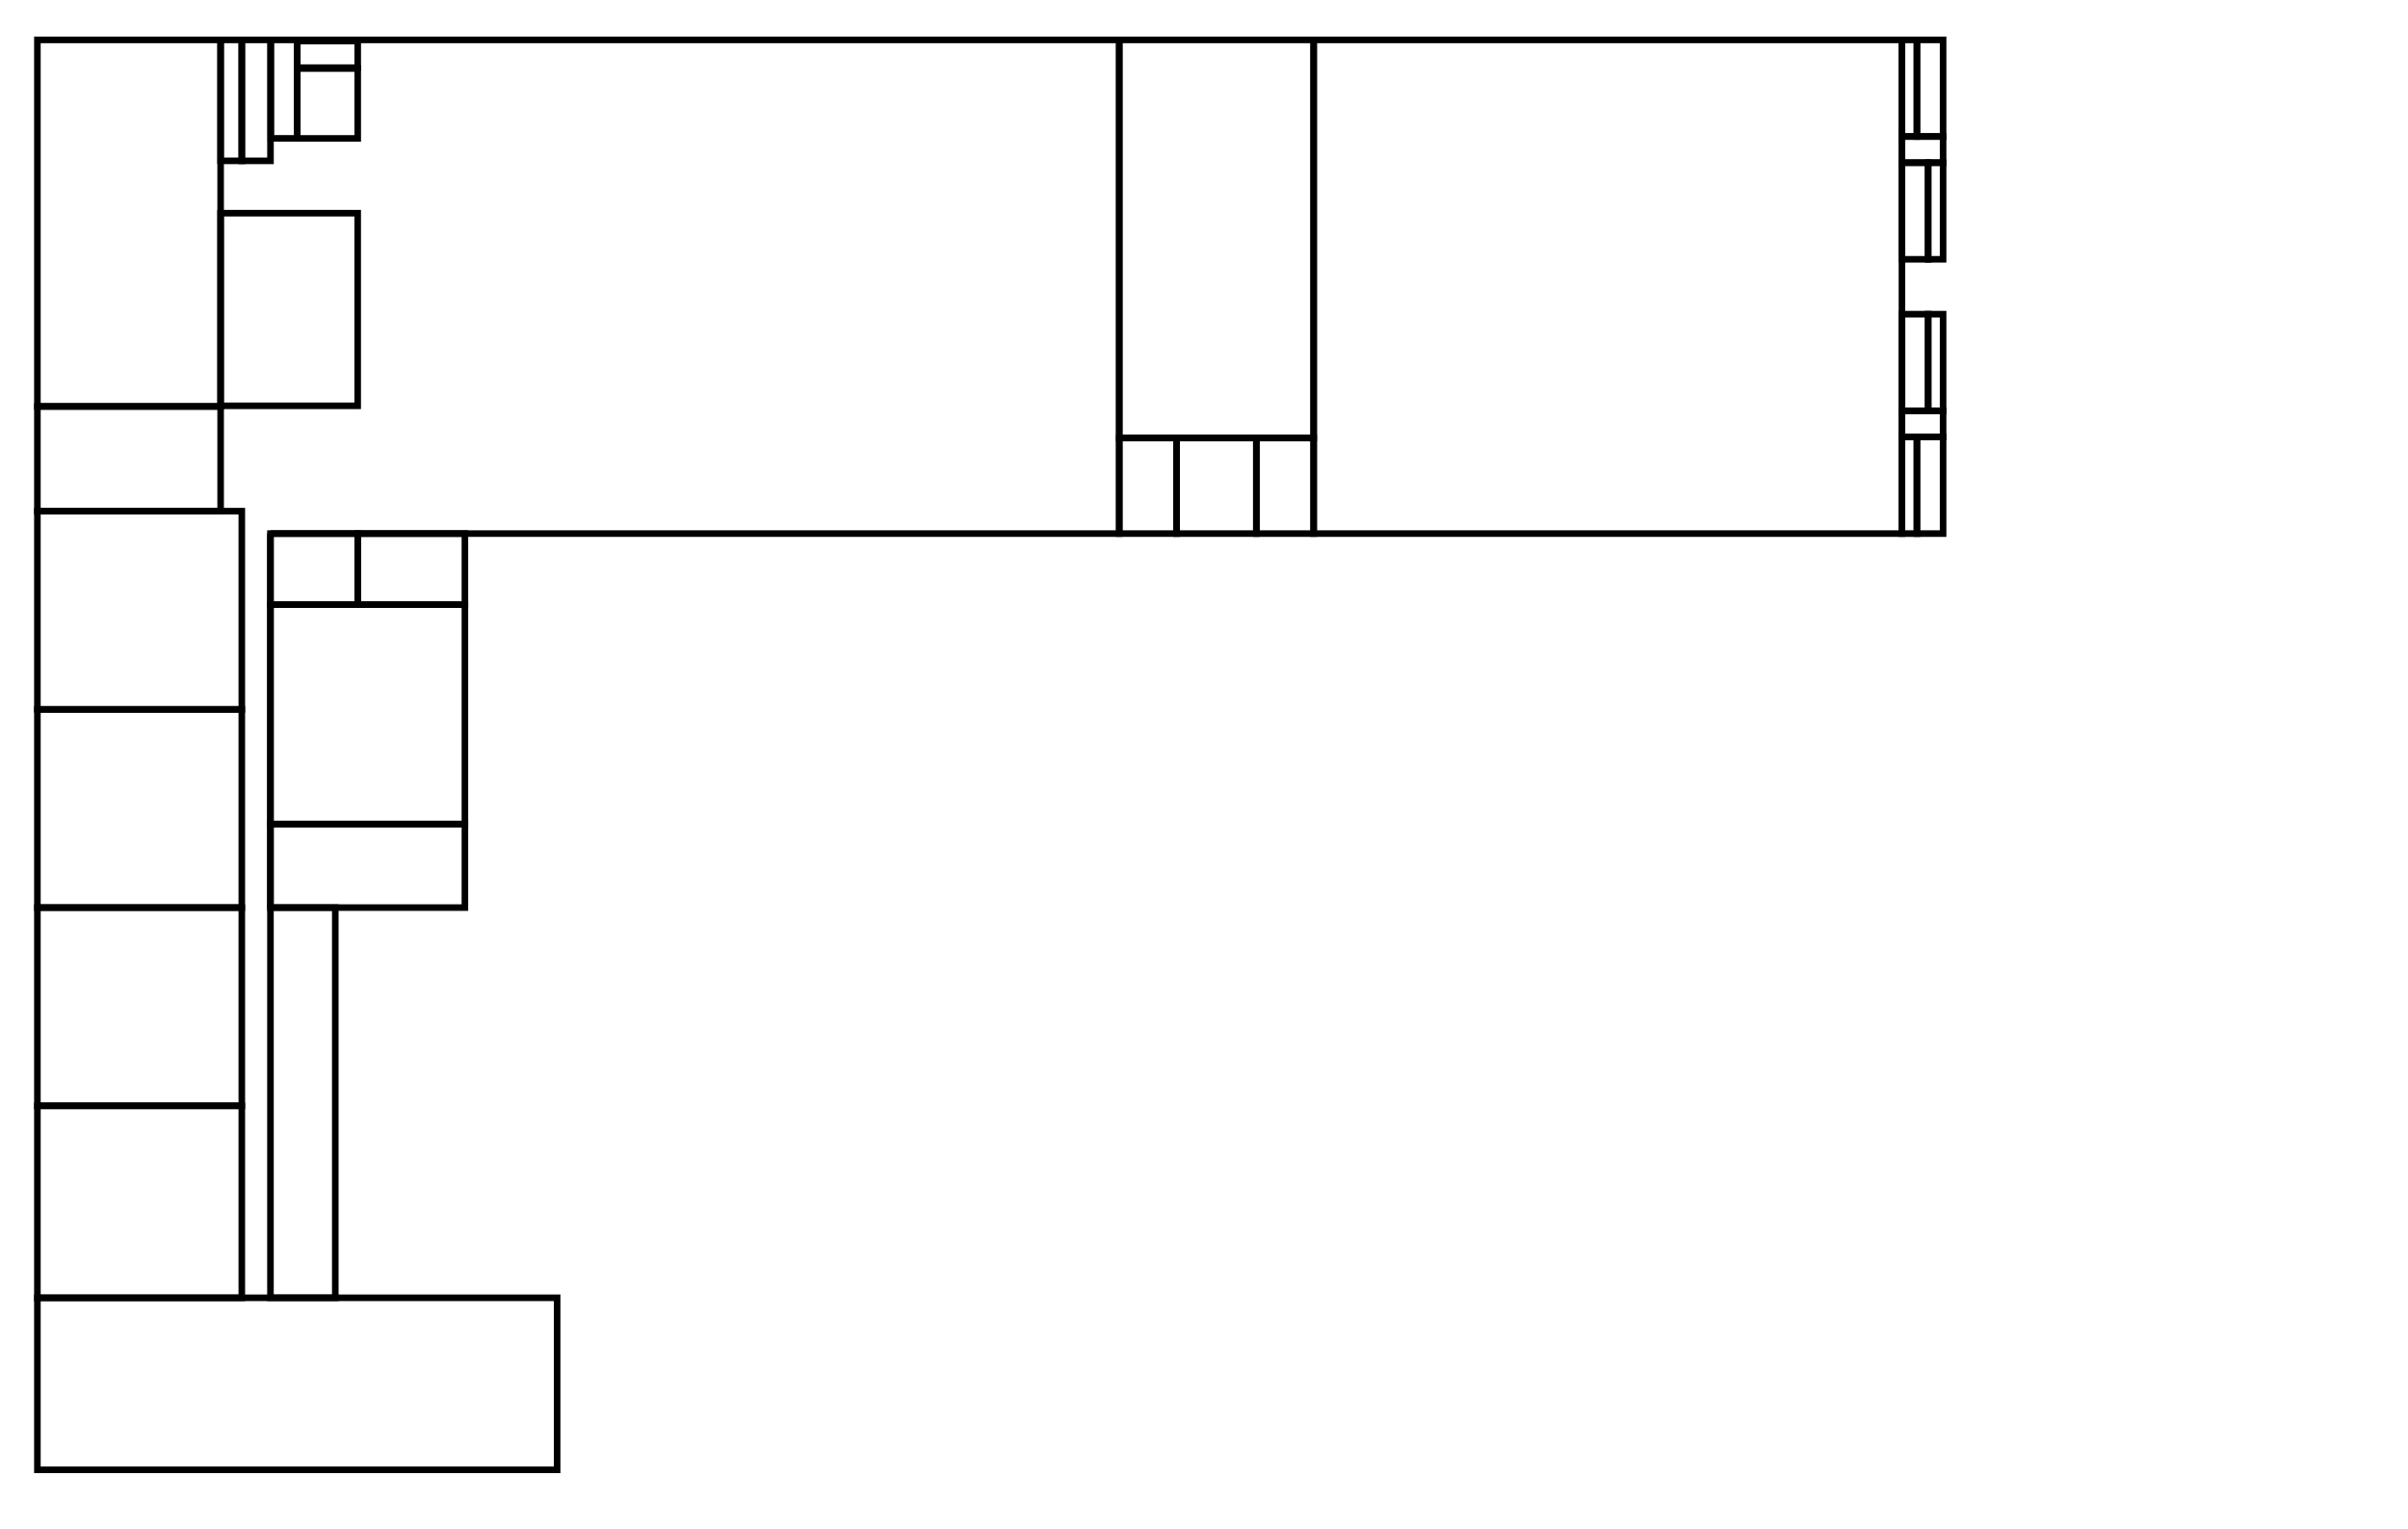
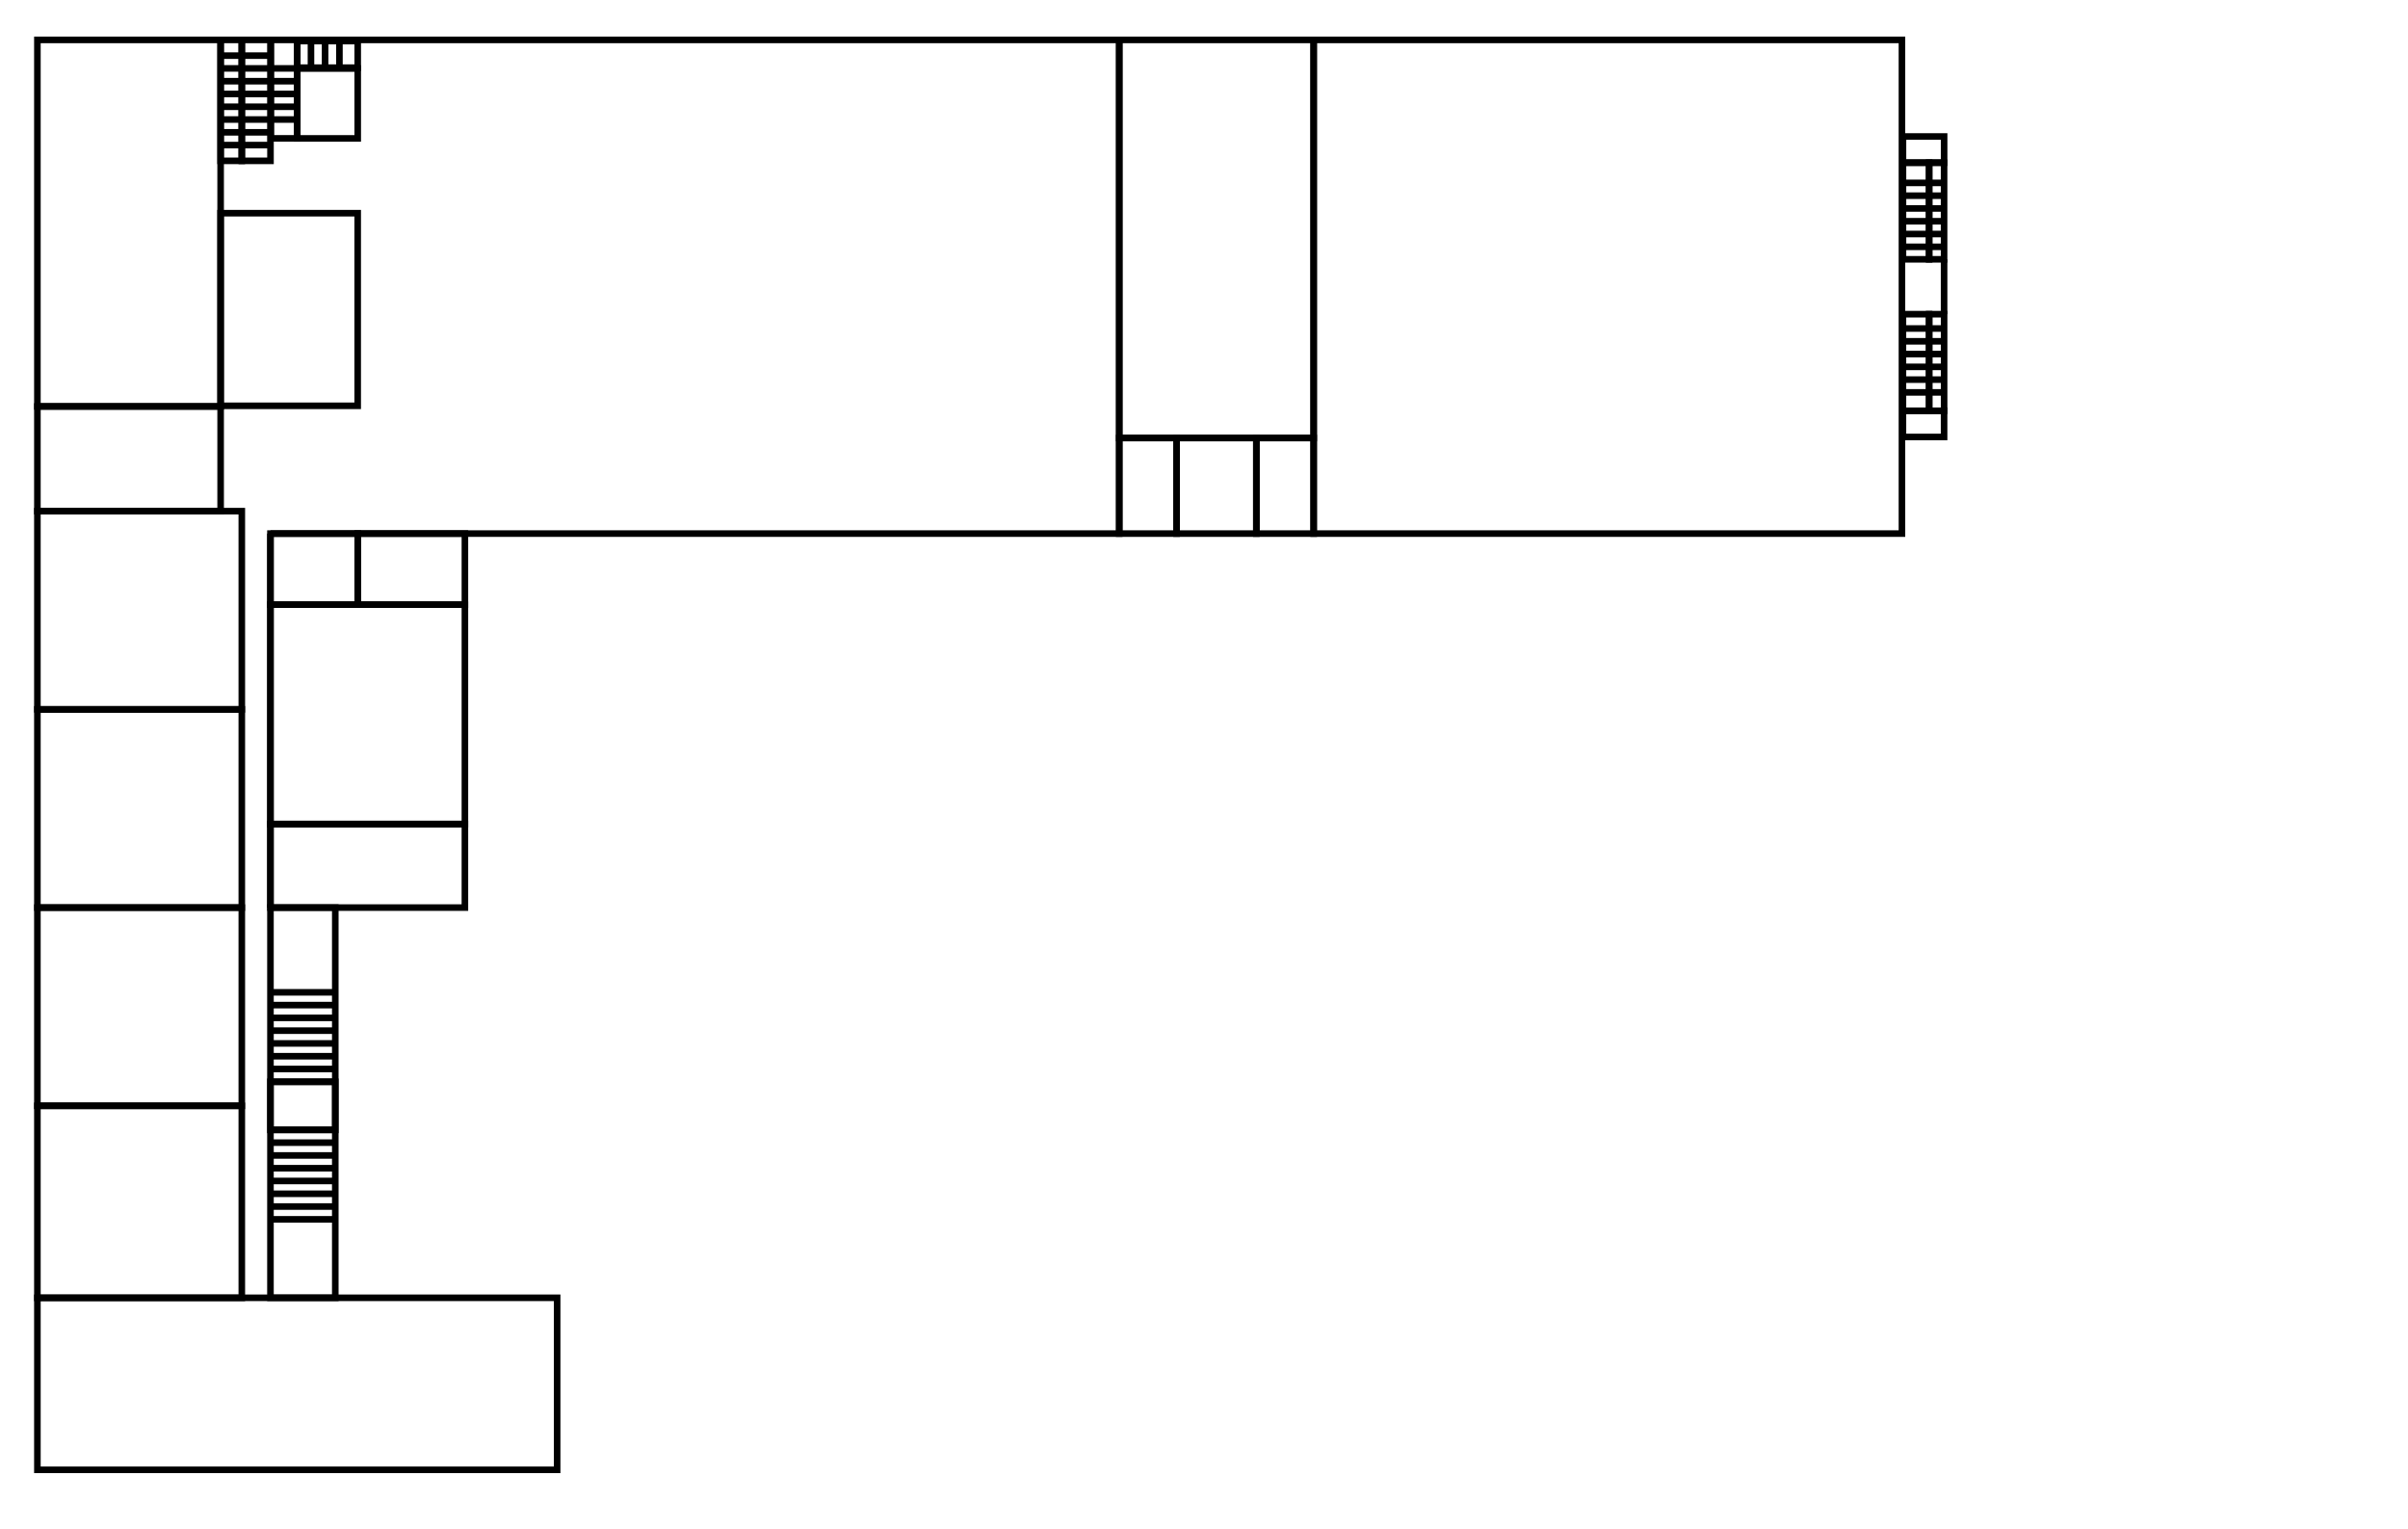
<svg xmlns="http://www.w3.org/2000/svg" viewBox="0 0 732.13 464.59">
  <defs>
    <style>.cls-1{fill:none;stroke:#000;stroke-miterlimit:10;stroke-width:2px;}</style>
  </defs>
  <g id="Layer_2" data-name="Layer 2">
    <rect class="cls-1" x="399.41" y="12.13" width="178.86" height="150.06" />
    <rect class="cls-1" x="340.29" y="12.13" width="59.12" height="121.01" />
    <polyline class="cls-1" points="82.23 12.13 340.3 12.13 340.3 162.19 82.23 162.19" />
    <rect class="cls-1" x="11.37" y="12.13" width="55.71" height="111.41" />
    <rect class="cls-1" x="11.37" y="123.54" width="55.71" height="31.83" />
    <rect class="cls-1" x="11.37" y="155.37" width="62.15" height="60.25" />
    <rect class="cls-1" x="11.37" y="215.62" width="62.15" height="60.25" />
    <rect class="cls-1" x="11.37" y="394.48" width="158.02" height="52.29" />
-     <rect class="cls-1" x="578.27" y="12.13" width="4.55" height="29.37" />
-     <rect class="cls-1" x="582.82" y="12.13" width="7.96" height="29.37" />
-     <rect class="cls-1" x="586.23" y="49.45" width="4.55" height="29.37" />
-     <rect class="cls-1" x="578.27" y="49.45" width="7.96" height="29.37" />
-     <rect class="cls-1" x="578.27" y="41.49" width="12.51" height="7.96" />
-     <rect class="cls-1" x="586.23" y="95.49" width="4.55" height="29.37" transform="translate(1177.01 220.36) rotate(-180)" />
-     <rect class="cls-1" x="578.27" y="95.49" width="7.96" height="29.37" transform="translate(1164.51 220.36) rotate(-180)" />
-     <rect class="cls-1" x="578.27" y="132.82" width="4.55" height="29.37" transform="translate(1161.09 295.01) rotate(-180)" />
-     <rect class="cls-1" x="582.82" y="132.82" width="7.96" height="29.37" transform="translate(1173.6 295.01) rotate(-180)" />
-     <rect class="cls-1" x="578.27" y="124.86" width="12.51" height="7.96" transform="translate(1169.05 257.68) rotate(-180)" />
    <rect class="cls-1" x="381.98" y="133.14" width="17.43" height="29.05" />
    <rect class="cls-1" x="340.29" y="133.14" width="17.43" height="29.05" />
    <rect class="cls-1" x="357.73" y="133.14" width="24.25" height="29.05" />
    <line class="cls-1" x1="82.23" y1="162.19" x2="82.23" y2="275.87" />
    <rect class="cls-1" x="82.23" y="275.87" width="19.71" height="118.61" />
    <rect class="cls-1" x="73.52" y="12.13" width="8.72" height="36.76" />
    <rect class="cls-1" x="67.07" y="12.13" width="6.44" height="36.76" />
    <rect class="cls-1" x="82.23" y="183.79" width="59.12" height="66.69" />
    <rect class="cls-1" x="11.37" y="275.87" width="62.15" height="60.25" />
    <rect class="cls-1" x="11.37" y="336.13" width="62.15" height="58.36" />
    <polyline class="cls-1" points="90.38 12.61 90.38 42.06 82.36 42.06 82.36 12.61" />
    <rect class="cls-1" x="95.54" y="7.34" width="8.06" height="18.38" transform="translate(83.04 116.1) rotate(-90)" />
    <rect class="cls-1" x="67.07" y="64.8" width="41.68" height="58.55" />
    <rect class="cls-1" x="90.38" y="20.83" width="18.38" height="21.24" />
    <rect class="cls-1" x="82.23" y="250.48" width="59.12" height="25.39" />
    <rect class="cls-1" x="82.23" y="162.19" width="26.53" height="21.6" />
    <rect class="cls-1" x="108.76" y="162.19" width="32.59" height="21.6" />
+     <line class="cls-1" x1="67.4" y1="16.91" x2="82.33" y2="16.91" />
+     <line class="cls-1" x1="67.4" y1="20.79" x2="82.33" y2="20.79" />
+     <line class="cls-1" x1="67.4" y1="24.68" x2="82.33" y2="24.68" />
+     <line class="cls-1" x1="67.4" y1="28.56" x2="82.33" y2="28.56" />
+     <line class="cls-1" x1="67.07" y1="32.45" x2="82" y2="32.45" />
+     <line class="cls-1" x1="67.07" y1="36.33" x2="82" y2="36.33" />
+     <line class="cls-1" x1="67.07" y1="40.22" x2="82" y2="40.22" />
+     <line class="cls-1" x1="67.07" y1="44.1" x2="82" y2="44.1" />
+     <line class="cls-1" x1="82.63" y1="20.79" x2="90.92" y2="20.79" />
+     <line class="cls-1" x1="82.63" y1="24.68" x2="90.92" y2="24.68" />
+     <line class="cls-1" x1="82.63" y1="28.56" x2="90.92" y2="28.56" />
+     <line class="cls-1" x1="82.45" y1="32.45" x2="90.74" y2="32.45" />
+     <line class="cls-1" x1="82.45" y1="36.33" x2="90.74" y2="36.33" />
+     <line class="cls-1" x1="94.55" y1="20.41" x2="94.55" y2="12.13" />
+     <line class="cls-1" x1="98.84" y1="20.67" x2="98.84" y2="12.39" />
+     <line class="cls-1" x1="103.2" y1="21.05" x2="103.2" y2="12.77" />
+     <line class="cls-1" x1="82.44" y1="301.63" x2="101.73" y2="301.63" />
+     <line class="cls-1" x1="82.44" y1="305.51" x2="101.73" y2="305.51" />
+     <line class="cls-1" x1="82.44" y1="309.39" x2="101.73" y2="309.39" />
+     <line class="cls-1" x1="82.44" y1="313.28" x2="101.73" y2="313.28" />
+     <line class="cls-1" x1="82.44" y1="317.16" x2="101.73" y2="317.16" />
+     <line class="cls-1" x1="82.44" y1="321.05" x2="101.73" y2="321.05" />
+     <line class="cls-1" x1="82.44" y1="324.93" x2="101.73" y2="324.93" />
+     <line class="cls-1" x1="82.44" y1="328.82" x2="101.73" y2="328.82" />
+     <rect class="cls-1" x="82.23" y="328.82" width="19.71" height="14.62" />
+     <line class="cls-1" x1="82.44" y1="343.44" x2="101.73" y2="343.44" />
+     <line class="cls-1" x1="82.44" y1="347.32" x2="101.73" y2="347.32" />
+     <line class="cls-1" x1="82.44" y1="351.21" x2="101.73" y2="351.21" />
+     <line class="cls-1" x1="82.44" y1="355.09" x2="101.73" y2="355.09" />
+     <line class="cls-1" x1="82.44" y1="358.97" x2="101.73" y2="358.97" />
+     <line class="cls-1" x1="82.44" y1="362.86" x2="101.73" y2="362.86" />
+     <line class="cls-1" x1="82.44" y1="366.74" x2="101.73" y2="366.74" />
+     <line class="cls-1" x1="82.44" y1="370.63" x2="101.73" y2="370.63" />
+     <rect class="cls-1" x="586.53" y="95.49" width="4.55" height="29.37" transform="translate(1177.62 220.36) rotate(-180)" />
+     <rect class="cls-1" x="578.58" y="95.49" width="7.96" height="29.37" transform="translate(1165.11 220.36) rotate(-180)" />
+     <rect class="cls-1" x="578.58" y="124.86" width="12.51" height="7.96" transform="translate(1169.66 257.68) rotate(-180)" />
+     <line class="cls-1" x1="579.14" y1="99.85" x2="591.21" y2="99.85" />
+     <line class="cls-1" x1="579.14" y1="103.74" x2="591.21" y2="103.74" />
+     <line class="cls-1" x1="579.14" y1="107.62" x2="591.21" y2="107.62" />
+     <line class="cls-1" x1="579.14" y1="111.51" x2="591.21" y2="111.51" />
+     <line class="cls-1" x1="578.88" y1="115.39" x2="590.95" y2="115.39" />
+     <line class="cls-1" x1="578.88" y1="119.27" x2="590.95" y2="119.27" />
+     <rect class="cls-1" x="586.53" y="49.45" width="4.55" height="29.37" />
+     <rect class="cls-1" x="578.58" y="49.45" width="7.96" height="29.37" />
+     <rect class="cls-1" x="578.58" y="41.49" width="12.51" height="7.96" />
+     <line class="cls-1" x1="578.73" y1="55.59" x2="590.81" y2="55.59" />
+     <line class="cls-1" x1="578.73" y1="59.48" x2="590.81" y2="59.48" />
+     <line class="cls-1" x1="578.73" y1="63.36" x2="590.81" y2="63.36" />
+     <line class="cls-1" x1="578.73" y1="67.25" x2="590.81" y2="67.25" />
+     <line class="cls-1" x1="578.47" y1="71.13" x2="590.54" y2="71.13" />
+     <line class="cls-1" x1="578.47" y1="75.02" x2="590.54" y2="75.02" />
+     <line class="cls-1" x1="591.08" y1="78.82" x2="591.08" y2="95.49" />
  </g>
</svg>
